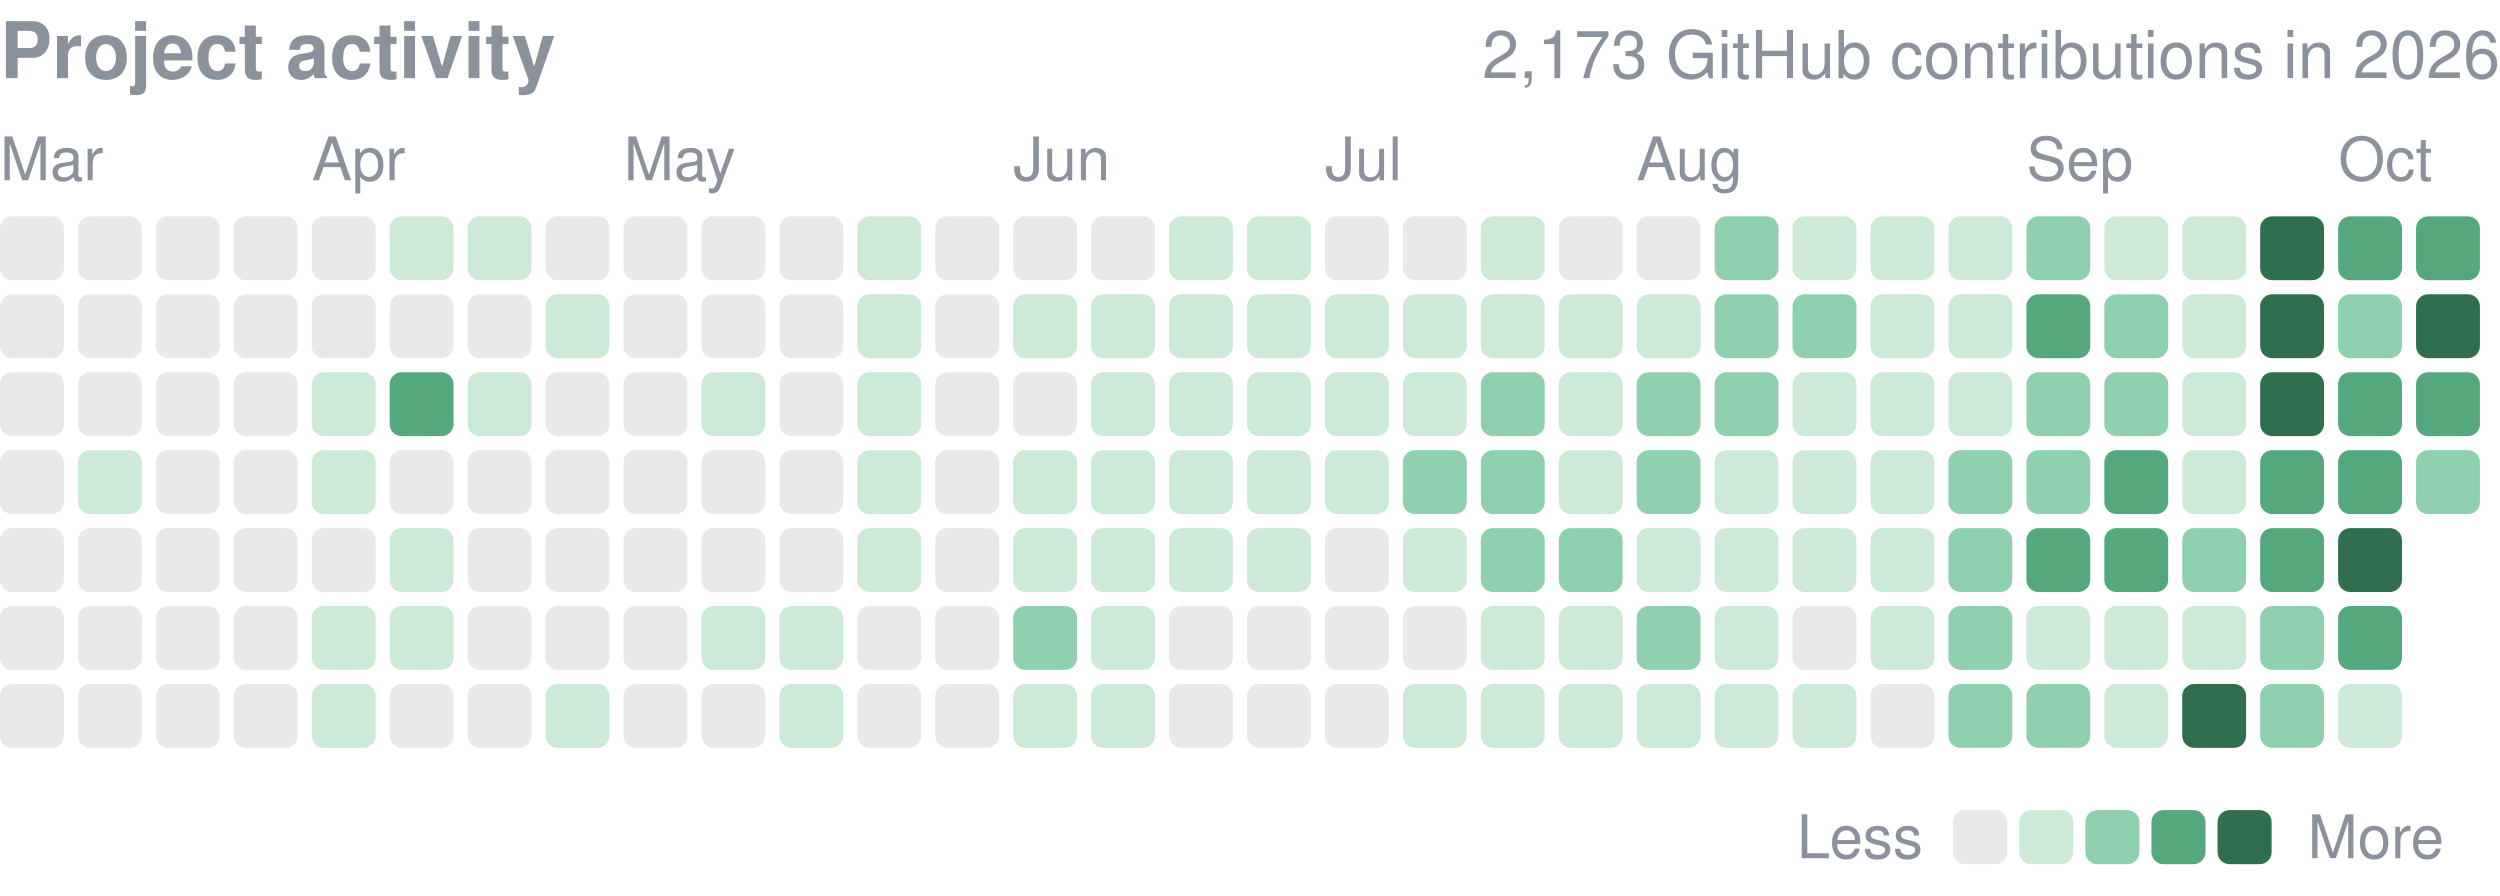
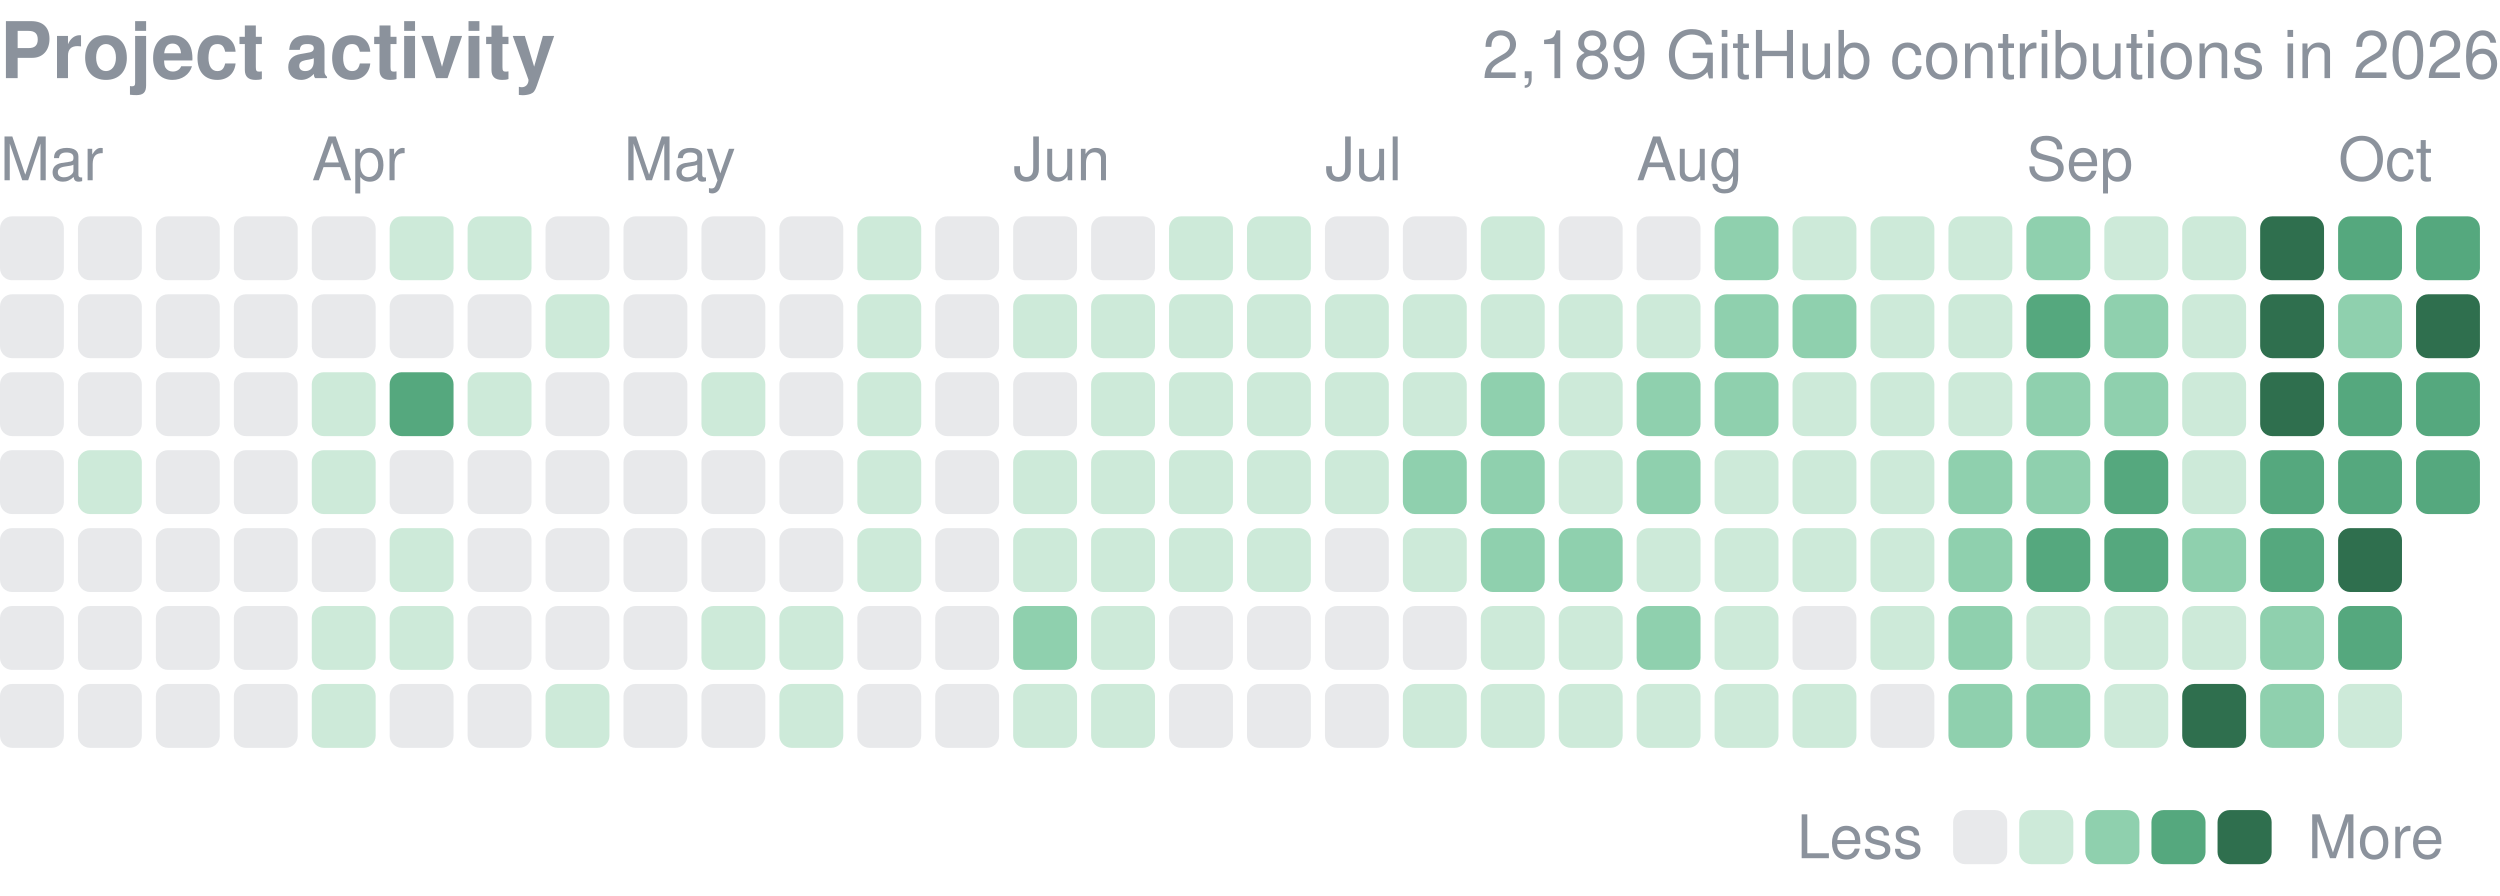
<svg xmlns="http://www.w3.org/2000/svg" width="416" height="149" viewBox="0 0 416 149" role="img" aria-label="yjinyoo GitHub contributions per day in 2026">
  <style>text{font-family:-apple-system,BlinkMacSystemFont,"Segoe UI",Helvetica,Arial,sans-serif}</style>
  <text x="0" y="13" font-size="13" font-weight="600" fill="#8b929c">Project activity</text>
-   <text x="416" y="13" font-size="11" fill="#8b929c" text-anchor="end">2,173 GitHub contributions in 2026</text>
+   <text x="416" y="13" font-size="11" fill="#8b929c" text-anchor="end">2,189 GitHub contributions in 2026</text>
  <text x="0.0" y="30" font-size="10" fill="#8b929c">Mar</text>
  <text x="51.9" y="30" font-size="10" fill="#8b929c">Apr</text>
  <text x="103.8" y="30" font-size="10" fill="#8b929c">May</text>
  <text x="168.6" y="30" font-size="10" fill="#8b929c">Jun</text>
  <text x="220.5" y="30" font-size="10" fill="#8b929c">Jul</text>
  <text x="272.3" y="30" font-size="10" fill="#8b929c">Aug</text>
  <text x="337.2" y="30" font-size="10" fill="#8b929c">Sep</text>
  <text x="389.1" y="30" font-size="10" fill="#8b929c">Oct</text>
  <rect x="0.00" y="36.00" width="10.63" height="10.63" rx="2.0" fill="#8b929c" opacity="0.2" />
  <rect x="0.00" y="48.97" width="10.63" height="10.63" rx="2.0" fill="#8b929c" opacity="0.2" />
  <rect x="0.00" y="61.94" width="10.63" height="10.63" rx="2.0" fill="#8b929c" opacity="0.2" />
  <rect x="0.00" y="74.91" width="10.63" height="10.63" rx="2.0" fill="#8b929c" opacity="0.2" />
  <rect x="0.00" y="87.88" width="10.63" height="10.63" rx="2.0" fill="#8b929c" opacity="0.2" />
  <rect x="0.00" y="100.84" width="10.63" height="10.63" rx="2.0" fill="#8b929c" opacity="0.2" />
  <rect x="0.00" y="113.81" width="10.63" height="10.63" rx="2.0" fill="#8b929c" opacity="0.2" />
  <rect x="12.97" y="36.00" width="10.63" height="10.63" rx="2.0" fill="#8b929c" opacity="0.2" />
  <rect x="12.97" y="48.97" width="10.63" height="10.63" rx="2.0" fill="#8b929c" opacity="0.2" />
  <rect x="12.97" y="61.94" width="10.63" height="10.63" rx="2.0" fill="#8b929c" opacity="0.2" />
  <rect x="12.97" y="74.91" width="10.63" height="10.63" rx="2.0" fill="#cdead9" />
  <rect x="12.97" y="87.88" width="10.63" height="10.63" rx="2.0" fill="#8b929c" opacity="0.2" />
  <rect x="12.97" y="100.84" width="10.63" height="10.63" rx="2.0" fill="#8b929c" opacity="0.2" />
  <rect x="12.97" y="113.81" width="10.63" height="10.63" rx="2.0" fill="#8b929c" opacity="0.2" />
  <rect x="25.94" y="36.00" width="10.63" height="10.63" rx="2.0" fill="#8b929c" opacity="0.2" />
  <rect x="25.94" y="48.97" width="10.63" height="10.63" rx="2.0" fill="#8b929c" opacity="0.2" />
  <rect x="25.94" y="61.94" width="10.63" height="10.63" rx="2.0" fill="#8b929c" opacity="0.2" />
  <rect x="25.94" y="74.91" width="10.63" height="10.63" rx="2.0" fill="#8b929c" opacity="0.2" />
  <rect x="25.94" y="87.88" width="10.63" height="10.63" rx="2.0" fill="#8b929c" opacity="0.2" />
  <rect x="25.94" y="100.84" width="10.63" height="10.63" rx="2.0" fill="#8b929c" opacity="0.2" />
  <rect x="25.94" y="113.81" width="10.63" height="10.63" rx="2.0" fill="#8b929c" opacity="0.2" />
  <rect x="38.91" y="36.00" width="10.63" height="10.63" rx="2.0" fill="#8b929c" opacity="0.2" />
  <rect x="38.91" y="48.97" width="10.63" height="10.63" rx="2.0" fill="#8b929c" opacity="0.2" />
  <rect x="38.91" y="61.94" width="10.63" height="10.63" rx="2.0" fill="#8b929c" opacity="0.2" />
  <rect x="38.91" y="74.91" width="10.63" height="10.63" rx="2.0" fill="#8b929c" opacity="0.2" />
  <rect x="38.91" y="87.88" width="10.63" height="10.63" rx="2.0" fill="#8b929c" opacity="0.2" />
  <rect x="38.91" y="100.84" width="10.63" height="10.63" rx="2.0" fill="#8b929c" opacity="0.2" />
  <rect x="38.91" y="113.81" width="10.63" height="10.63" rx="2.0" fill="#8b929c" opacity="0.2" />
  <rect x="51.88" y="36.00" width="10.63" height="10.63" rx="2.0" fill="#8b929c" opacity="0.2" />
  <rect x="51.88" y="48.97" width="10.63" height="10.63" rx="2.0" fill="#8b929c" opacity="0.2" />
  <rect x="51.88" y="61.94" width="10.63" height="10.63" rx="2.0" fill="#cdead9" />
  <rect x="51.88" y="74.91" width="10.63" height="10.63" rx="2.0" fill="#cdead9" />
  <rect x="51.88" y="87.88" width="10.63" height="10.63" rx="2.0" fill="#8b929c" opacity="0.2" />
  <rect x="51.88" y="100.84" width="10.63" height="10.63" rx="2.0" fill="#cdead9" />
  <rect x="51.88" y="113.81" width="10.63" height="10.63" rx="2.0" fill="#cdead9" />
  <rect x="64.84" y="36.00" width="10.63" height="10.63" rx="2.0" fill="#cdead9" />
  <rect x="64.84" y="48.97" width="10.63" height="10.63" rx="2.0" fill="#8b929c" opacity="0.2" />
  <rect x="64.84" y="61.94" width="10.63" height="10.63" rx="2.0" fill="#55a87e" />
  <rect x="64.84" y="74.91" width="10.63" height="10.63" rx="2.0" fill="#8b929c" opacity="0.2" />
  <rect x="64.84" y="87.88" width="10.63" height="10.63" rx="2.0" fill="#cdead9" />
  <rect x="64.84" y="100.84" width="10.63" height="10.63" rx="2.0" fill="#cdead9" />
  <rect x="64.84" y="113.81" width="10.63" height="10.63" rx="2.0" fill="#8b929c" opacity="0.2" />
  <rect x="77.81" y="36.00" width="10.63" height="10.63" rx="2.0" fill="#cdead9" />
  <rect x="77.81" y="48.97" width="10.63" height="10.63" rx="2.0" fill="#8b929c" opacity="0.2" />
  <rect x="77.81" y="61.94" width="10.63" height="10.63" rx="2.0" fill="#cdead9" />
  <rect x="77.81" y="74.91" width="10.63" height="10.63" rx="2.0" fill="#8b929c" opacity="0.2" />
  <rect x="77.81" y="87.88" width="10.63" height="10.63" rx="2.0" fill="#8b929c" opacity="0.2" />
  <rect x="77.81" y="100.84" width="10.63" height="10.63" rx="2.0" fill="#8b929c" opacity="0.2" />
  <rect x="77.81" y="113.81" width="10.63" height="10.63" rx="2.0" fill="#8b929c" opacity="0.2" />
  <rect x="90.78" y="36.00" width="10.63" height="10.63" rx="2.0" fill="#8b929c" opacity="0.2" />
  <rect x="90.78" y="48.97" width="10.63" height="10.63" rx="2.0" fill="#cdead9" />
  <rect x="90.78" y="61.94" width="10.63" height="10.63" rx="2.0" fill="#8b929c" opacity="0.2" />
  <rect x="90.78" y="74.91" width="10.63" height="10.63" rx="2.0" fill="#8b929c" opacity="0.2" />
  <rect x="90.78" y="87.88" width="10.63" height="10.63" rx="2.0" fill="#8b929c" opacity="0.2" />
  <rect x="90.78" y="100.84" width="10.63" height="10.63" rx="2.0" fill="#8b929c" opacity="0.2" />
  <rect x="90.78" y="113.81" width="10.63" height="10.63" rx="2.0" fill="#cdead9" />
  <rect x="103.75" y="36.00" width="10.63" height="10.63" rx="2.0" fill="#8b929c" opacity="0.2" />
  <rect x="103.75" y="48.97" width="10.63" height="10.63" rx="2.0" fill="#8b929c" opacity="0.2" />
  <rect x="103.75" y="61.94" width="10.63" height="10.63" rx="2.0" fill="#8b929c" opacity="0.2" />
  <rect x="103.75" y="74.91" width="10.63" height="10.63" rx="2.0" fill="#8b929c" opacity="0.2" />
  <rect x="103.75" y="87.88" width="10.63" height="10.63" rx="2.0" fill="#8b929c" opacity="0.2" />
  <rect x="103.75" y="100.84" width="10.63" height="10.63" rx="2.0" fill="#8b929c" opacity="0.2" />
  <rect x="103.75" y="113.81" width="10.63" height="10.63" rx="2.0" fill="#8b929c" opacity="0.2" />
  <rect x="116.72" y="36.00" width="10.63" height="10.63" rx="2.0" fill="#8b929c" opacity="0.2" />
  <rect x="116.72" y="48.97" width="10.63" height="10.63" rx="2.0" fill="#8b929c" opacity="0.2" />
  <rect x="116.72" y="61.94" width="10.63" height="10.63" rx="2.0" fill="#cdead9" />
  <rect x="116.72" y="74.91" width="10.63" height="10.63" rx="2.0" fill="#8b929c" opacity="0.2" />
  <rect x="116.72" y="87.88" width="10.63" height="10.63" rx="2.0" fill="#8b929c" opacity="0.2" />
  <rect x="116.72" y="100.84" width="10.63" height="10.63" rx="2.0" fill="#cdead9" />
  <rect x="116.72" y="113.81" width="10.63" height="10.63" rx="2.0" fill="#8b929c" opacity="0.2" />
  <rect x="129.69" y="36.00" width="10.63" height="10.63" rx="2.0" fill="#8b929c" opacity="0.2" />
  <rect x="129.69" y="48.97" width="10.63" height="10.63" rx="2.0" fill="#8b929c" opacity="0.2" />
  <rect x="129.69" y="61.94" width="10.63" height="10.63" rx="2.0" fill="#8b929c" opacity="0.2" />
  <rect x="129.69" y="74.91" width="10.63" height="10.63" rx="2.0" fill="#8b929c" opacity="0.2" />
  <rect x="129.69" y="87.88" width="10.63" height="10.63" rx="2.0" fill="#8b929c" opacity="0.2" />
  <rect x="129.69" y="100.84" width="10.63" height="10.63" rx="2.0" fill="#cdead9" />
  <rect x="129.69" y="113.81" width="10.63" height="10.63" rx="2.0" fill="#cdead9" />
  <rect x="142.66" y="36.00" width="10.63" height="10.63" rx="2.0" fill="#cdead9" />
  <rect x="142.66" y="48.97" width="10.63" height="10.63" rx="2.0" fill="#cdead9" />
  <rect x="142.66" y="61.94" width="10.63" height="10.63" rx="2.0" fill="#cdead9" />
  <rect x="142.66" y="74.91" width="10.63" height="10.63" rx="2.0" fill="#cdead9" />
  <rect x="142.66" y="87.88" width="10.63" height="10.63" rx="2.0" fill="#cdead9" />
  <rect x="142.66" y="100.84" width="10.63" height="10.63" rx="2.0" fill="#8b929c" opacity="0.2" />
  <rect x="142.66" y="113.81" width="10.63" height="10.63" rx="2.0" fill="#8b929c" opacity="0.2" />
  <rect x="155.62" y="36.00" width="10.63" height="10.63" rx="2.0" fill="#8b929c" opacity="0.2" />
  <rect x="155.62" y="48.97" width="10.63" height="10.63" rx="2.0" fill="#8b929c" opacity="0.2" />
  <rect x="155.62" y="61.94" width="10.63" height="10.63" rx="2.0" fill="#8b929c" opacity="0.2" />
  <rect x="155.62" y="74.91" width="10.63" height="10.63" rx="2.0" fill="#8b929c" opacity="0.2" />
  <rect x="155.62" y="87.88" width="10.63" height="10.63" rx="2.0" fill="#8b929c" opacity="0.2" />
  <rect x="155.62" y="100.84" width="10.63" height="10.63" rx="2.0" fill="#8b929c" opacity="0.2" />
  <rect x="155.62" y="113.81" width="10.63" height="10.63" rx="2.0" fill="#8b929c" opacity="0.2" />
  <rect x="168.59" y="36.00" width="10.63" height="10.63" rx="2.0" fill="#8b929c" opacity="0.2" />
  <rect x="168.59" y="48.97" width="10.63" height="10.63" rx="2.0" fill="#cdead9" />
  <rect x="168.59" y="61.94" width="10.63" height="10.63" rx="2.0" fill="#8b929c" opacity="0.2" />
  <rect x="168.59" y="74.91" width="10.63" height="10.63" rx="2.0" fill="#cdead9" />
  <rect x="168.59" y="87.88" width="10.63" height="10.63" rx="2.0" fill="#cdead9" />
  <rect x="168.59" y="100.84" width="10.63" height="10.63" rx="2.0" fill="#8fd0ae" />
  <rect x="168.59" y="113.81" width="10.63" height="10.63" rx="2.0" fill="#cdead9" />
  <rect x="181.56" y="36.00" width="10.63" height="10.63" rx="2.0" fill="#8b929c" opacity="0.2" />
  <rect x="181.56" y="48.97" width="10.63" height="10.63" rx="2.0" fill="#cdead9" />
  <rect x="181.56" y="61.94" width="10.63" height="10.63" rx="2.0" fill="#cdead9" />
  <rect x="181.56" y="74.91" width="10.63" height="10.63" rx="2.0" fill="#cdead9" />
  <rect x="181.56" y="87.88" width="10.63" height="10.63" rx="2.0" fill="#cdead9" />
  <rect x="181.56" y="100.84" width="10.63" height="10.63" rx="2.0" fill="#cdead9" />
  <rect x="181.56" y="113.81" width="10.63" height="10.63" rx="2.0" fill="#cdead9" />
  <rect x="194.53" y="36.00" width="10.63" height="10.63" rx="2.0" fill="#cdead9" />
  <rect x="194.53" y="48.97" width="10.63" height="10.63" rx="2.0" fill="#cdead9" />
  <rect x="194.53" y="61.94" width="10.63" height="10.63" rx="2.0" fill="#cdead9" />
  <rect x="194.53" y="74.91" width="10.63" height="10.63" rx="2.0" fill="#cdead9" />
  <rect x="194.53" y="87.88" width="10.63" height="10.63" rx="2.0" fill="#cdead9" />
  <rect x="194.53" y="100.84" width="10.63" height="10.63" rx="2.0" fill="#8b929c" opacity="0.2" />
  <rect x="194.53" y="113.81" width="10.63" height="10.63" rx="2.0" fill="#8b929c" opacity="0.2" />
  <rect x="207.50" y="36.00" width="10.63" height="10.63" rx="2.0" fill="#cdead9" />
  <rect x="207.50" y="48.97" width="10.63" height="10.63" rx="2.0" fill="#cdead9" />
  <rect x="207.50" y="61.94" width="10.63" height="10.63" rx="2.0" fill="#cdead9" />
  <rect x="207.50" y="74.91" width="10.63" height="10.63" rx="2.0" fill="#cdead9" />
  <rect x="207.50" y="87.88" width="10.63" height="10.63" rx="2.0" fill="#cdead9" />
  <rect x="207.50" y="100.84" width="10.63" height="10.63" rx="2.0" fill="#8b929c" opacity="0.2" />
  <rect x="207.50" y="113.81" width="10.63" height="10.63" rx="2.0" fill="#8b929c" opacity="0.2" />
  <rect x="220.47" y="36.00" width="10.63" height="10.63" rx="2.0" fill="#8b929c" opacity="0.2" />
  <rect x="220.47" y="48.97" width="10.63" height="10.63" rx="2.0" fill="#cdead9" />
  <rect x="220.47" y="61.94" width="10.63" height="10.63" rx="2.0" fill="#cdead9" />
  <rect x="220.47" y="74.91" width="10.63" height="10.63" rx="2.0" fill="#cdead9" />
  <rect x="220.47" y="87.88" width="10.63" height="10.63" rx="2.0" fill="#8b929c" opacity="0.2" />
  <rect x="220.47" y="100.84" width="10.63" height="10.63" rx="2.0" fill="#8b929c" opacity="0.2" />
  <rect x="220.47" y="113.81" width="10.63" height="10.63" rx="2.0" fill="#8b929c" opacity="0.2" />
  <rect x="233.44" y="36.00" width="10.63" height="10.63" rx="2.0" fill="#8b929c" opacity="0.2" />
  <rect x="233.44" y="48.97" width="10.63" height="10.63" rx="2.0" fill="#cdead9" />
  <rect x="233.44" y="61.94" width="10.63" height="10.63" rx="2.0" fill="#cdead9" />
  <rect x="233.44" y="74.91" width="10.63" height="10.63" rx="2.0" fill="#8fd0ae" />
  <rect x="233.44" y="87.88" width="10.63" height="10.63" rx="2.0" fill="#cdead9" />
  <rect x="233.44" y="100.84" width="10.63" height="10.63" rx="2.0" fill="#8b929c" opacity="0.2" />
  <rect x="233.44" y="113.81" width="10.63" height="10.63" rx="2.0" fill="#cdead9" />
  <rect x="246.41" y="36.00" width="10.63" height="10.63" rx="2.0" fill="#cdead9" />
  <rect x="246.41" y="48.97" width="10.63" height="10.63" rx="2.0" fill="#cdead9" />
  <rect x="246.41" y="61.94" width="10.63" height="10.63" rx="2.0" fill="#8fd0ae" />
  <rect x="246.41" y="74.91" width="10.63" height="10.63" rx="2.0" fill="#8fd0ae" />
  <rect x="246.41" y="87.88" width="10.63" height="10.63" rx="2.0" fill="#8fd0ae" />
  <rect x="246.41" y="100.84" width="10.63" height="10.63" rx="2.0" fill="#cdead9" />
  <rect x="246.41" y="113.81" width="10.63" height="10.63" rx="2.0" fill="#cdead9" />
  <rect x="259.38" y="36.00" width="10.63" height="10.63" rx="2.0" fill="#8b929c" opacity="0.2" />
  <rect x="259.38" y="48.97" width="10.63" height="10.63" rx="2.0" fill="#cdead9" />
  <rect x="259.38" y="61.94" width="10.63" height="10.63" rx="2.0" fill="#cdead9" />
  <rect x="259.38" y="74.91" width="10.63" height="10.63" rx="2.0" fill="#cdead9" />
  <rect x="259.38" y="87.88" width="10.63" height="10.63" rx="2.0" fill="#8fd0ae" />
  <rect x="259.38" y="100.84" width="10.63" height="10.63" rx="2.0" fill="#cdead9" />
  <rect x="259.38" y="113.81" width="10.63" height="10.63" rx="2.0" fill="#cdead9" />
  <rect x="272.34" y="36.00" width="10.63" height="10.63" rx="2.0" fill="#8b929c" opacity="0.2" />
  <rect x="272.34" y="48.97" width="10.63" height="10.63" rx="2.0" fill="#cdead9" />
  <rect x="272.34" y="61.94" width="10.63" height="10.63" rx="2.0" fill="#8fd0ae" />
  <rect x="272.34" y="74.91" width="10.63" height="10.63" rx="2.0" fill="#8fd0ae" />
  <rect x="272.34" y="87.88" width="10.63" height="10.63" rx="2.0" fill="#cdead9" />
  <rect x="272.34" y="100.84" width="10.63" height="10.63" rx="2.0" fill="#8fd0ae" />
  <rect x="272.34" y="113.81" width="10.63" height="10.63" rx="2.0" fill="#cdead9" />
  <rect x="285.31" y="36.00" width="10.63" height="10.63" rx="2.0" fill="#8fd0ae" />
  <rect x="285.31" y="48.97" width="10.63" height="10.63" rx="2.0" fill="#8fd0ae" />
  <rect x="285.31" y="61.94" width="10.63" height="10.63" rx="2.0" fill="#8fd0ae" />
  <rect x="285.31" y="74.91" width="10.63" height="10.63" rx="2.0" fill="#cdead9" />
  <rect x="285.31" y="87.88" width="10.63" height="10.63" rx="2.0" fill="#cdead9" />
  <rect x="285.31" y="100.84" width="10.63" height="10.63" rx="2.0" fill="#cdead9" />
  <rect x="285.31" y="113.81" width="10.63" height="10.63" rx="2.0" fill="#cdead9" />
  <rect x="298.28" y="36.00" width="10.63" height="10.63" rx="2.0" fill="#cdead9" />
  <rect x="298.28" y="48.97" width="10.63" height="10.63" rx="2.0" fill="#8fd0ae" />
  <rect x="298.28" y="61.94" width="10.63" height="10.63" rx="2.0" fill="#cdead9" />
  <rect x="298.28" y="74.91" width="10.63" height="10.63" rx="2.0" fill="#cdead9" />
  <rect x="298.28" y="87.88" width="10.63" height="10.63" rx="2.0" fill="#cdead9" />
  <rect x="298.28" y="100.84" width="10.63" height="10.63" rx="2.0" fill="#8b929c" opacity="0.2" />
  <rect x="298.28" y="113.81" width="10.63" height="10.63" rx="2.0" fill="#cdead9" />
  <rect x="311.25" y="36.00" width="10.63" height="10.63" rx="2.0" fill="#cdead9" />
  <rect x="311.25" y="48.97" width="10.63" height="10.63" rx="2.0" fill="#cdead9" />
  <rect x="311.25" y="61.94" width="10.63" height="10.63" rx="2.0" fill="#cdead9" />
  <rect x="311.25" y="74.91" width="10.63" height="10.63" rx="2.0" fill="#cdead9" />
  <rect x="311.25" y="87.88" width="10.63" height="10.63" rx="2.0" fill="#cdead9" />
  <rect x="311.25" y="100.84" width="10.63" height="10.63" rx="2.0" fill="#cdead9" />
  <rect x="311.25" y="113.81" width="10.63" height="10.63" rx="2.0" fill="#8b929c" opacity="0.2" />
  <rect x="324.22" y="36.00" width="10.63" height="10.63" rx="2.0" fill="#cdead9" />
  <rect x="324.22" y="48.97" width="10.63" height="10.63" rx="2.0" fill="#cdead9" />
  <rect x="324.22" y="61.94" width="10.63" height="10.63" rx="2.0" fill="#cdead9" />
  <rect x="324.22" y="74.91" width="10.63" height="10.63" rx="2.0" fill="#8fd0ae" />
  <rect x="324.22" y="87.88" width="10.63" height="10.63" rx="2.0" fill="#8fd0ae" />
  <rect x="324.22" y="100.84" width="10.63" height="10.63" rx="2.0" fill="#8fd0ae" />
  <rect x="324.22" y="113.81" width="10.63" height="10.63" rx="2.0" fill="#8fd0ae" />
  <rect x="337.19" y="36.00" width="10.63" height="10.63" rx="2.0" fill="#8fd0ae" />
  <rect x="337.19" y="48.97" width="10.63" height="10.63" rx="2.0" fill="#55a87e" />
  <rect x="337.19" y="61.94" width="10.63" height="10.63" rx="2.0" fill="#8fd0ae" />
  <rect x="337.19" y="74.91" width="10.63" height="10.63" rx="2.0" fill="#8fd0ae" />
  <rect x="337.19" y="87.88" width="10.63" height="10.63" rx="2.0" fill="#55a87e" />
  <rect x="337.19" y="100.84" width="10.63" height="10.63" rx="2.0" fill="#cdead9" />
  <rect x="337.19" y="113.81" width="10.63" height="10.63" rx="2.0" fill="#8fd0ae" />
  <rect x="350.16" y="36.00" width="10.63" height="10.63" rx="2.0" fill="#cdead9" />
  <rect x="350.16" y="48.97" width="10.63" height="10.63" rx="2.0" fill="#8fd0ae" />
  <rect x="350.16" y="61.94" width="10.63" height="10.63" rx="2.0" fill="#8fd0ae" />
  <rect x="350.16" y="74.91" width="10.63" height="10.63" rx="2.0" fill="#55a87e" />
  <rect x="350.16" y="87.88" width="10.63" height="10.63" rx="2.0" fill="#55a87e" />
  <rect x="350.16" y="100.84" width="10.63" height="10.63" rx="2.0" fill="#cdead9" />
  <rect x="350.16" y="113.81" width="10.63" height="10.63" rx="2.0" fill="#cdead9" />
  <rect x="363.12" y="36.00" width="10.63" height="10.63" rx="2.0" fill="#cdead9" />
  <rect x="363.12" y="48.97" width="10.63" height="10.63" rx="2.0" fill="#cdead9" />
  <rect x="363.12" y="61.94" width="10.63" height="10.63" rx="2.0" fill="#cdead9" />
  <rect x="363.12" y="74.91" width="10.63" height="10.63" rx="2.0" fill="#cdead9" />
  <rect x="363.12" y="87.88" width="10.63" height="10.63" rx="2.0" fill="#8fd0ae" />
  <rect x="363.12" y="100.84" width="10.63" height="10.63" rx="2.0" fill="#cdead9" />
  <rect x="363.12" y="113.81" width="10.63" height="10.63" rx="2.0" fill="#2f6f4e" />
  <rect x="376.09" y="36.00" width="10.63" height="10.63" rx="2.0" fill="#2f6f4e" />
  <rect x="376.09" y="48.97" width="10.63" height="10.63" rx="2.0" fill="#2f6f4e" />
  <rect x="376.09" y="61.94" width="10.63" height="10.63" rx="2.0" fill="#2f6f4e" />
  <rect x="376.09" y="74.91" width="10.63" height="10.63" rx="2.0" fill="#55a87e" />
  <rect x="376.09" y="87.88" width="10.63" height="10.63" rx="2.0" fill="#55a87e" />
  <rect x="376.09" y="100.84" width="10.63" height="10.63" rx="2.0" fill="#8fd0ae" />
  <rect x="376.09" y="113.81" width="10.63" height="10.63" rx="2.0" fill="#8fd0ae" />
  <rect x="389.06" y="36.00" width="10.63" height="10.63" rx="2.0" fill="#55a87e" />
  <rect x="389.06" y="48.97" width="10.63" height="10.63" rx="2.0" fill="#8fd0ae" />
  <rect x="389.06" y="61.94" width="10.63" height="10.63" rx="2.0" fill="#55a87e" />
  <rect x="389.06" y="74.91" width="10.63" height="10.63" rx="2.0" fill="#55a87e" />
  <rect x="389.06" y="87.88" width="10.63" height="10.63" rx="2.0" fill="#2f6f4e" />
  <rect x="389.06" y="100.84" width="10.63" height="10.63" rx="2.0" fill="#55a87e" />
  <rect x="389.06" y="113.81" width="10.63" height="10.63" rx="2.0" fill="#cdead9" />
  <rect x="402.03" y="36.00" width="10.63" height="10.63" rx="2.0" fill="#55a87e" />
  <rect x="402.03" y="48.97" width="10.63" height="10.63" rx="2.0" fill="#2f6f4e" />
  <rect x="402.03" y="61.94" width="10.63" height="10.63" rx="2.0" fill="#55a87e" />
-   <rect x="402.03" y="74.91" width="10.63" height="10.63" rx="2.0" fill="#8fd0ae" />
+   <rect x="402.03" y="74.91" width="10.63" height="10.63" rx="2.0" fill="#55a87e" />
  <text x="299" y="142.8" font-size="10" fill="#8b929c">Less</text>
  <rect x="325" y="134.8" width="9" height="9" rx="2.0" fill="#8b929c" opacity="0.2" />
  <rect x="336.0" y="134.8" width="9" height="9" rx="2.0" fill="#cdead9" />
  <rect x="347.0" y="134.8" width="9" height="9" rx="2.0" fill="#8fd0ae" />
  <rect x="358.0" y="134.8" width="9" height="9" rx="2.0" fill="#55a87e" />
  <rect x="369.0" y="134.8" width="9" height="9" rx="2.0" fill="#2f6f4e" />
  <text x="384.0" y="142.8" font-size="10" fill="#8b929c">More</text>
</svg>
